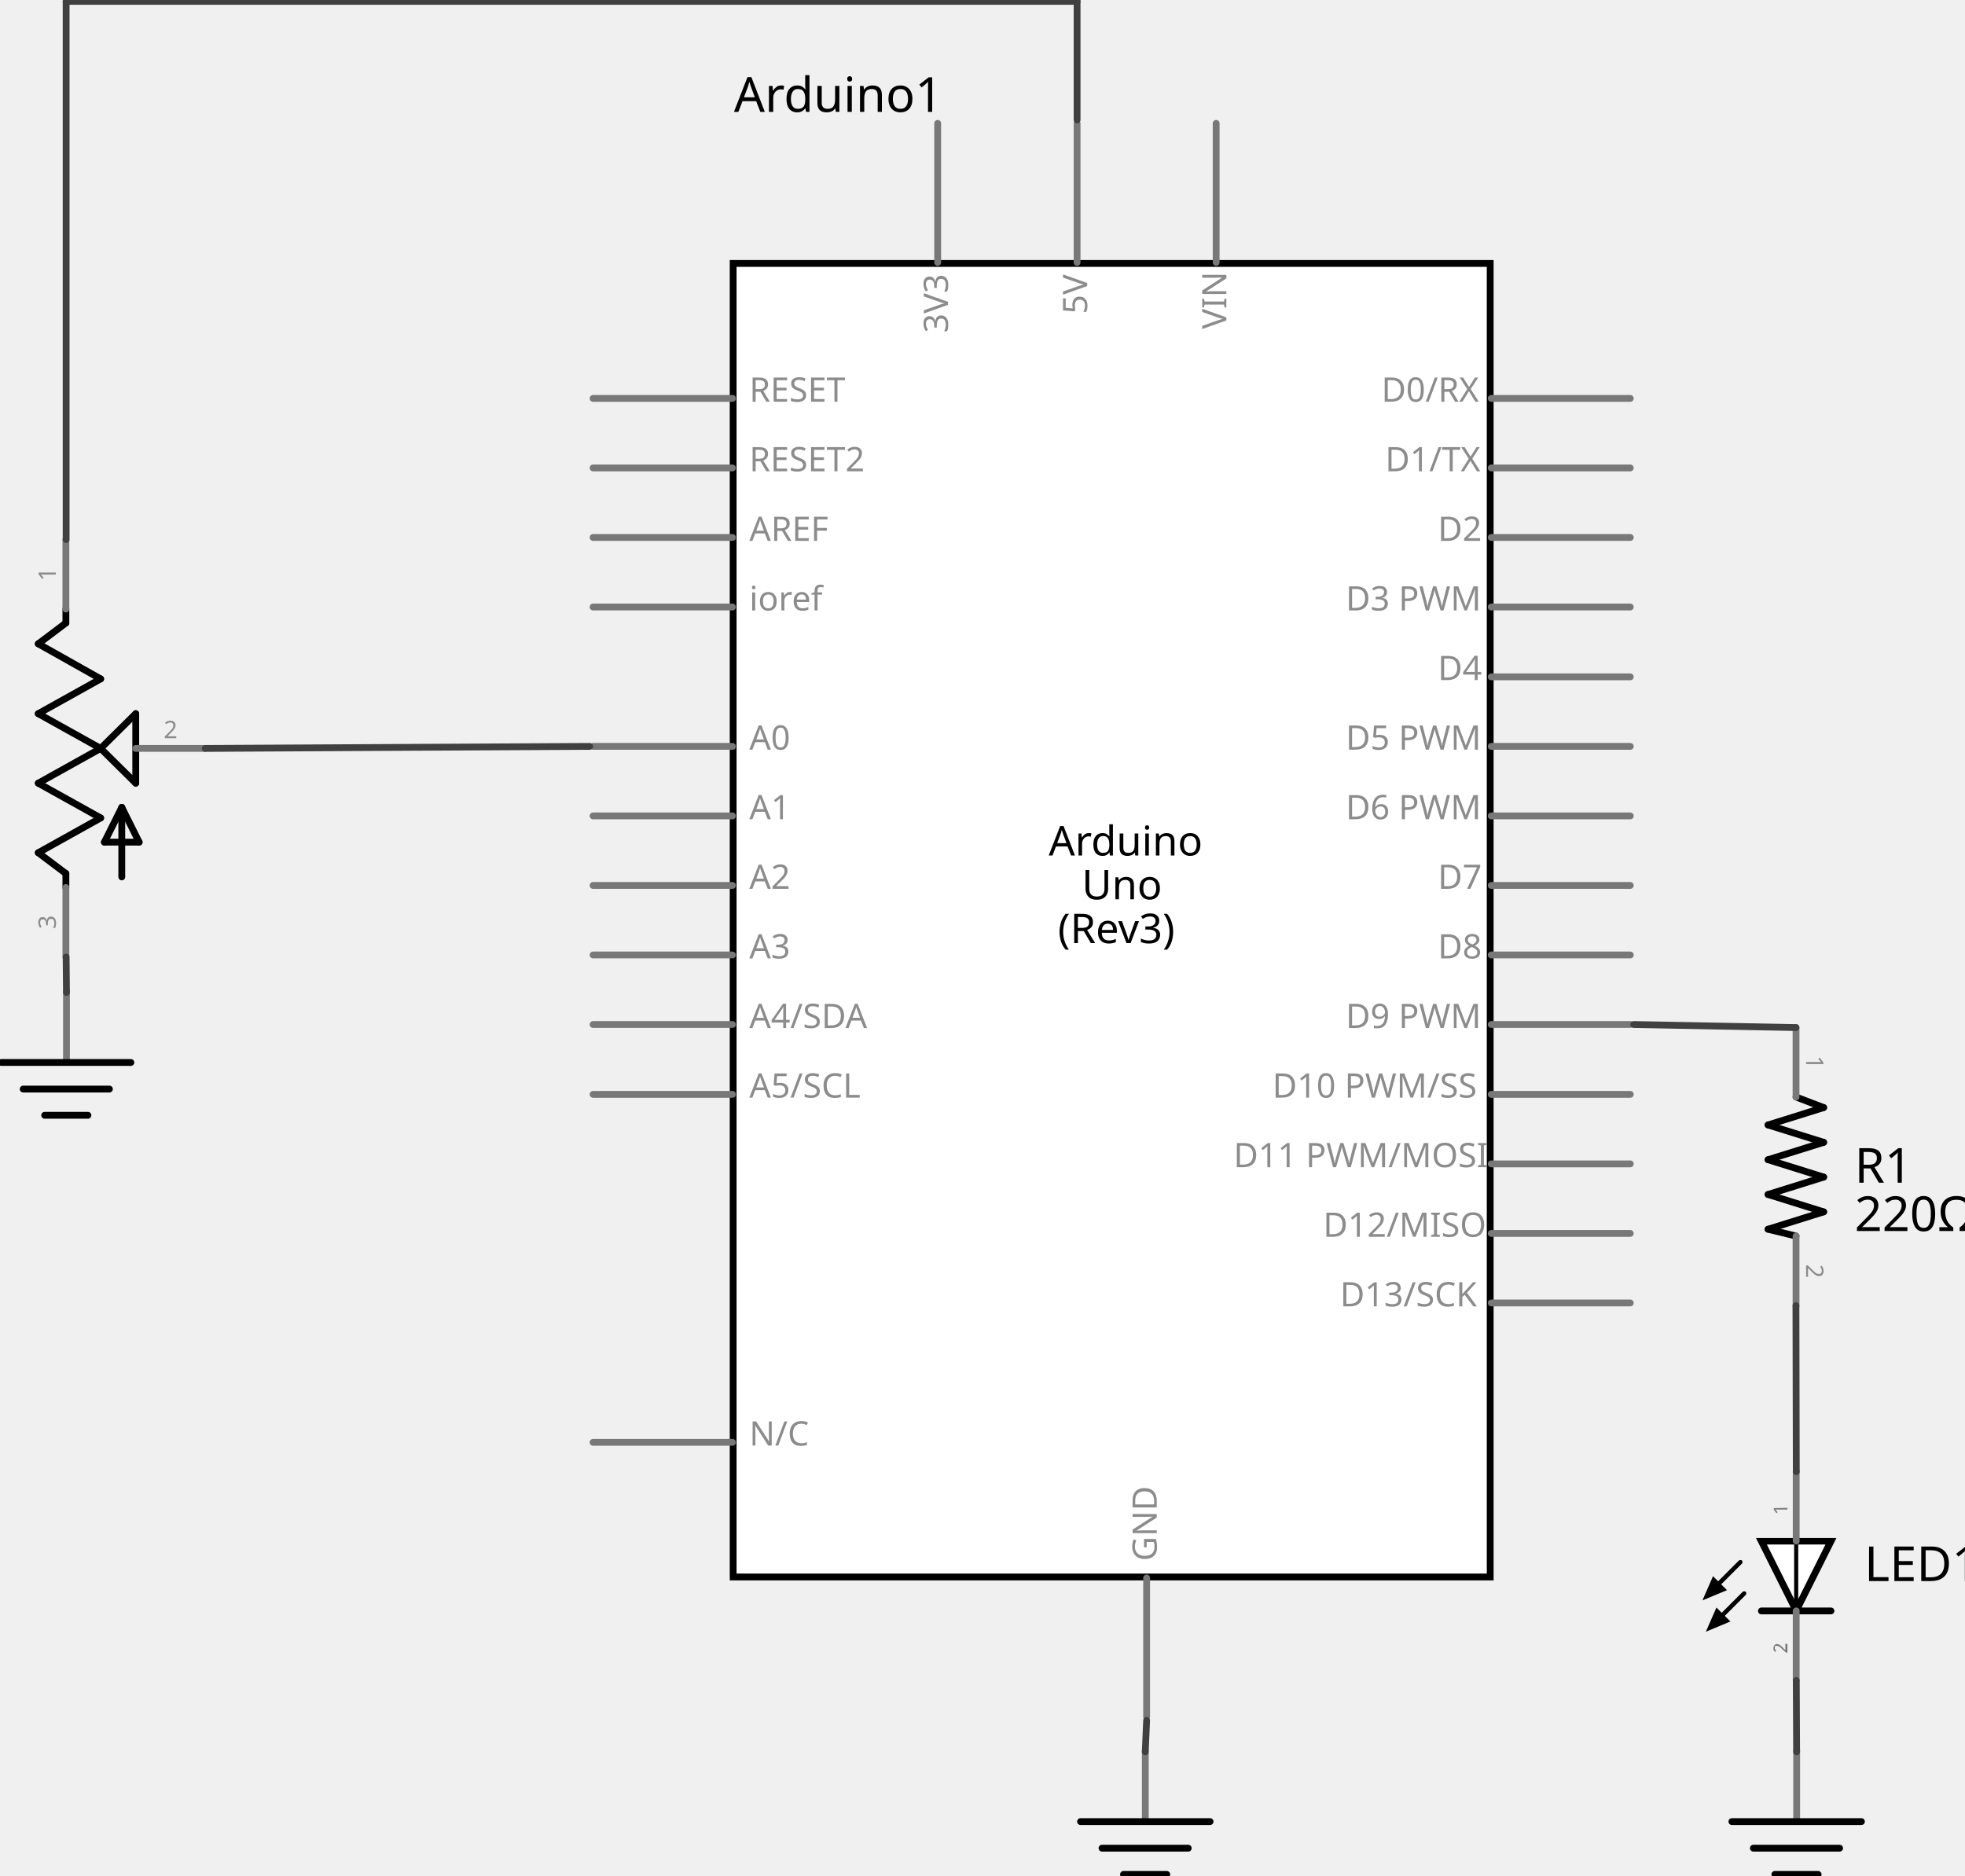
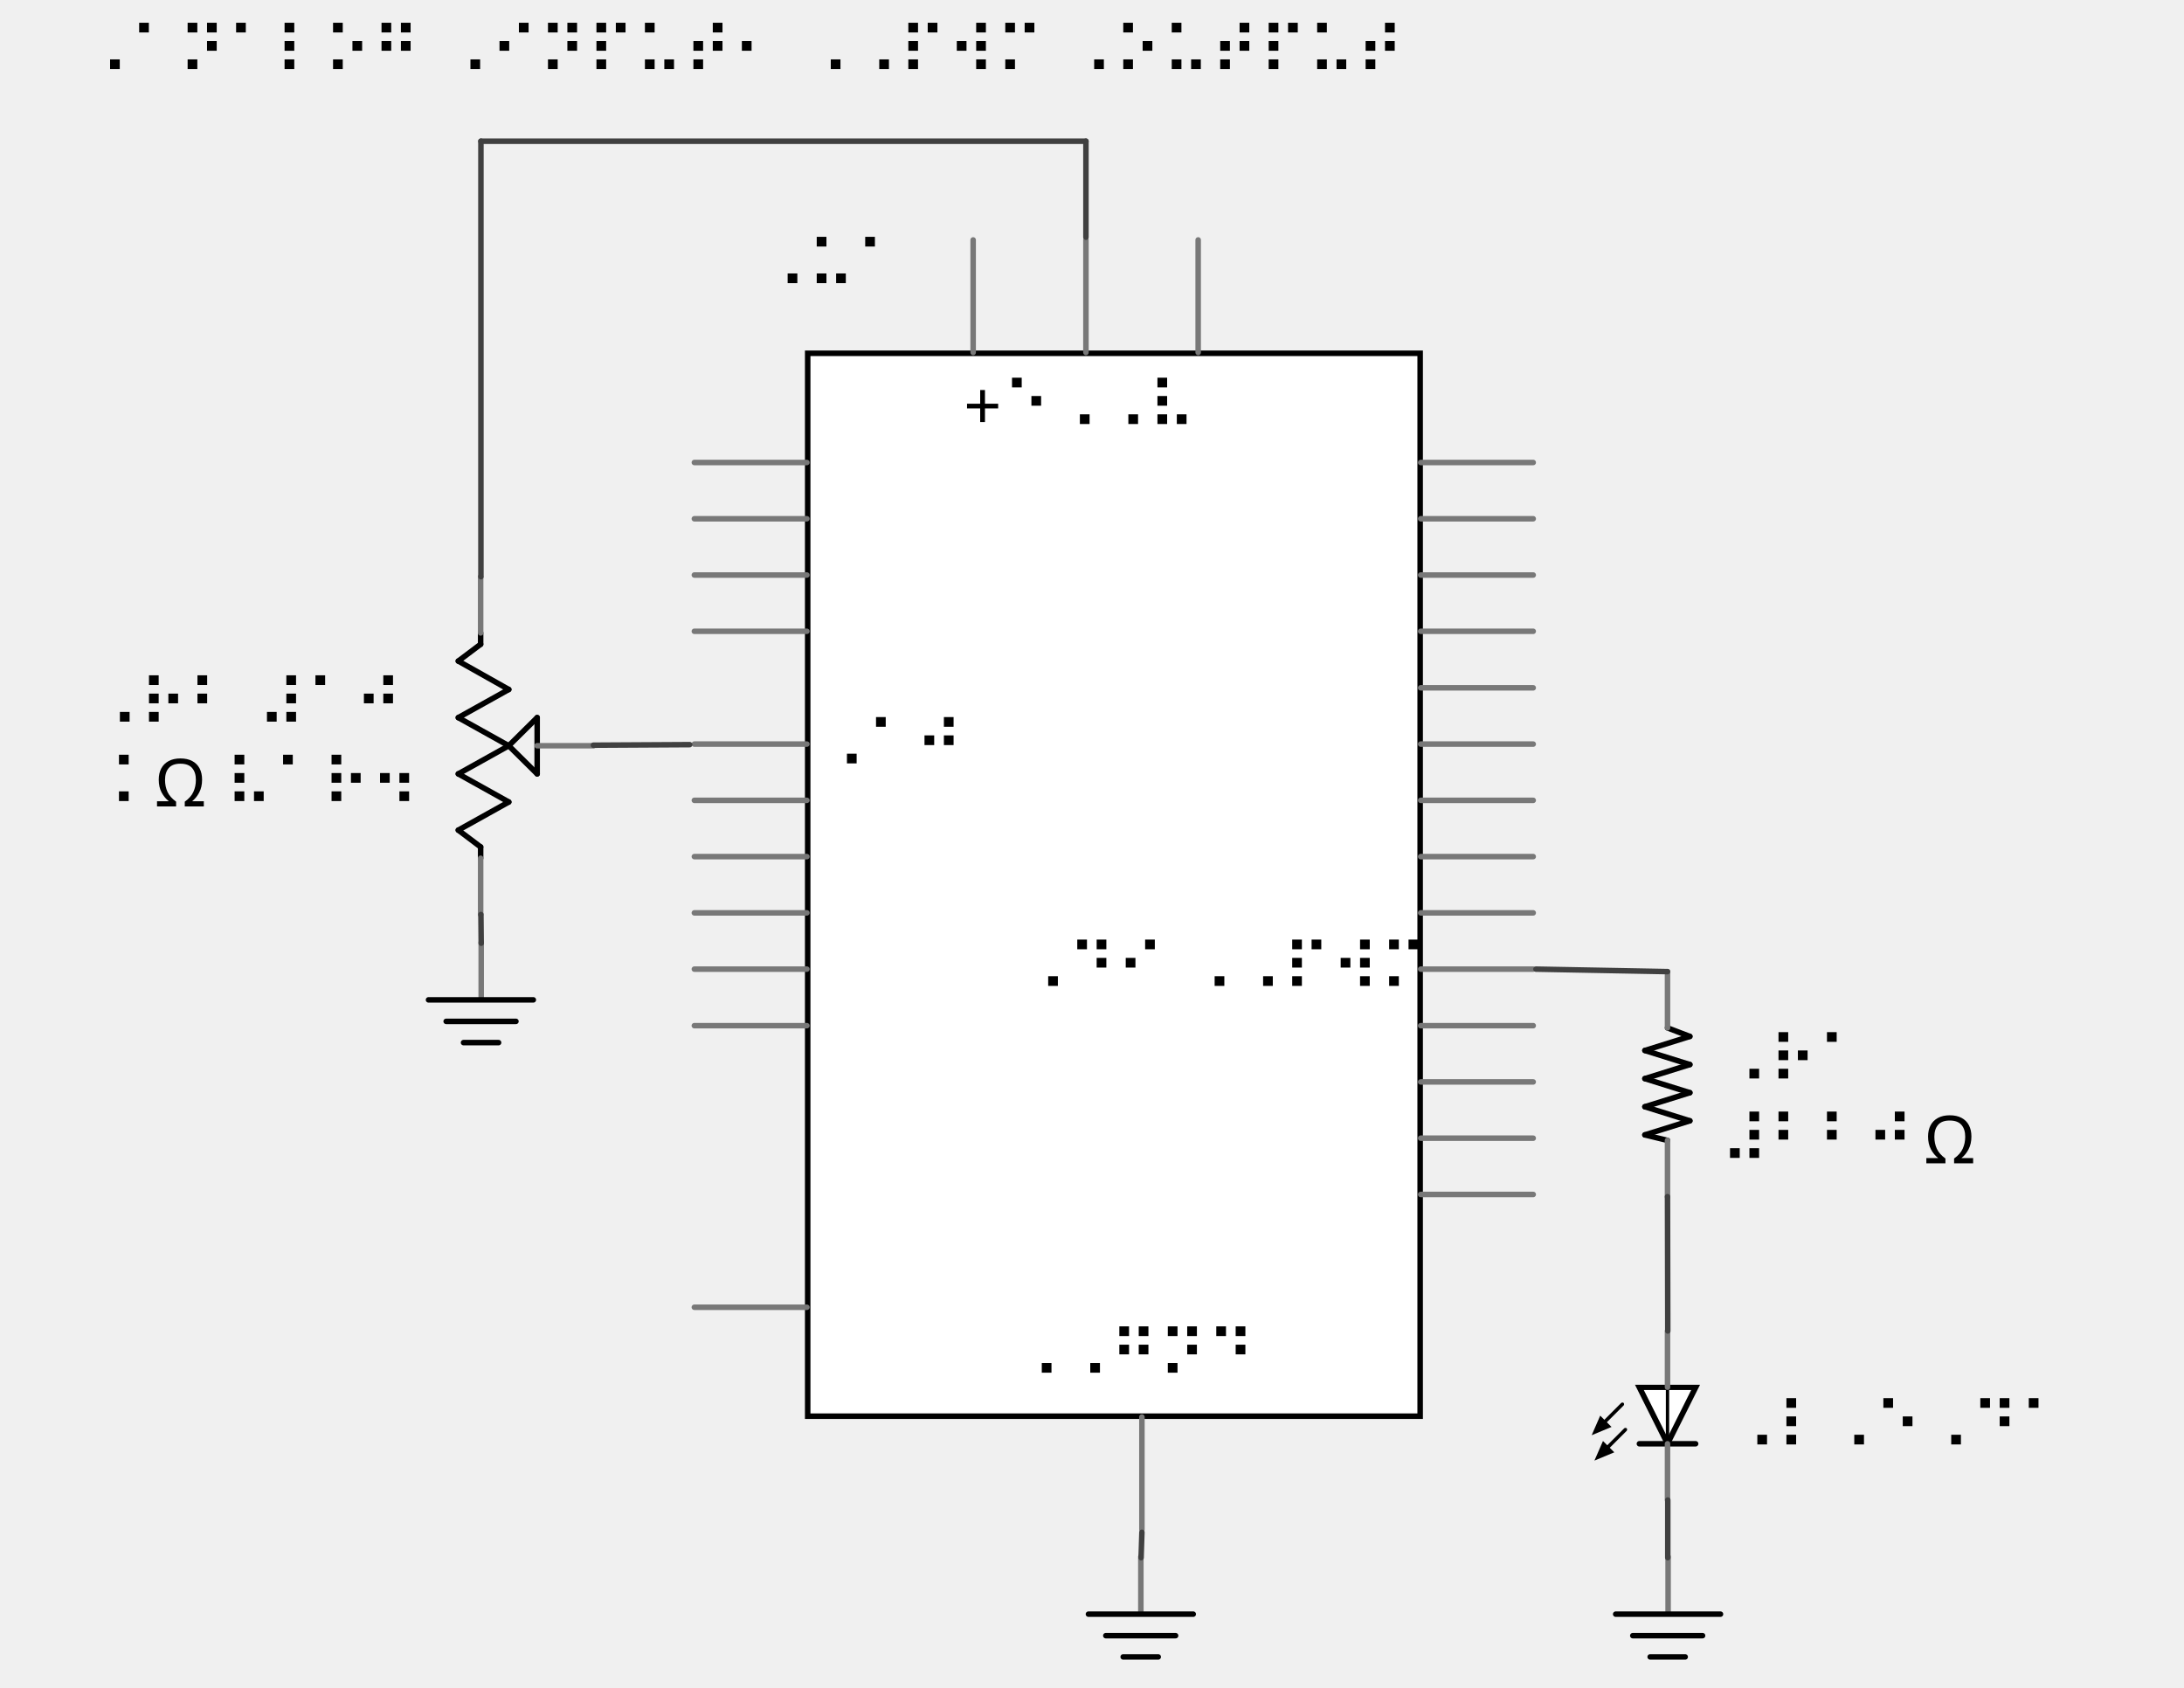
- <svg xmlns="http://www.w3.org/2000/svg" version="1.1" x="0px" y="0px" viewBox="0 0 576.5 550.4" style="enable-background:new 0 0 576.5 550.4;" xml:space="preserve">
+ <svg xmlns="http://www.w3.org/2000/svg" version="1.1" x="0px" y="0px" viewBox="0 0 792 612" style="enable-background:new 0 0 792 612;" xml:space="preserve">
  <style type="text/css">
	.st0{fill:#FFFFFF;stroke:#000000;stroke-width:2;stroke-linecap:round;}
	.st1{fill:none;stroke:#787878;stroke-width:2;stroke-linecap:round;}
	.st2{fill:none;}
	.st3{fill:none;stroke:#000000;stroke-width:2;stroke-linecap:round;}
- 	.st4{fill:#8C8C8C;}
- 	.st5{font-family:'ArialMT';}
- 	.st6{font-size:7.09px;}
- 	.st7{fill:#FFFFFF;}
- 	.st8{fill:#787878;}
- 	.st9{enable-background:new    ;}
- 	.st10{fill:none;stroke:#404040;stroke-width:2;stroke-linecap:round;}
- 	.st11{font-size:14.18px;}
- 	.st12{font-size:9.926px;}
- 	.st13{font-size:12.053px;}
+ 	.st4{fill:#FFFFFF;}
+ 	.st5{fill:#787878;}
+ 	.st6{fill:none;stroke:#404040;stroke-width:2;stroke-linecap:round;}
+ 	.st7{display:none;}
+ 	.st8{display:inline;enable-background:new    ;}
+ 	.st9{fill:#8C8C8C;}
+ 	.st10{font-family:'ArialMT';}
+ 	.st11{font-size:24px;}
+ 	.st12{font-family:'AppleBraille';}
+ 	.st13{display:inline;fill:#8C8C8C;}
+ 	.st14{display:inline;}
+ 	.st15{enable-background:new    ;}
</style>
  <g id="Layer_1">
-     <rect x="215.1" y="77.3" class="st0" width="222.1" height="385.4" />
-     <line id="connector61pin" class="st1" x1="437.5" y1="116.9" x2="478.3" y2="116.9" />
-     <line id="connector62pin" class="st1" x1="437.5" y1="137.3" x2="478.3" y2="137.3" />
-     <line id="connector63pin" class="st1" x1="437.5" y1="157.7" x2="478.3" y2="157.7" />
-     <line id="connector64pin" class="st1" x1="437.5" y1="178.1" x2="478.3" y2="178.1" />
-     <line id="connector65pin" class="st1" x1="437.5" y1="198.6" x2="478.3" y2="198.6" />
-     <line id="connector66pin" class="st1" x1="437.5" y1="219" x2="478.3" y2="219" />
-     <line id="connector67pin" class="st1" x1="437.5" y1="239.4" x2="478.3" y2="239.4" />
-     <line id="connector68pin" class="st1" x1="437.5" y1="259.8" x2="478.3" y2="259.8" />
-     <line id="connector51pin" class="st1" x1="437.5" y1="280.2" x2="478.3" y2="280.2" />
-     <line id="connector52pin" class="st1" x1="437.5" y1="300.6" x2="478.3" y2="300.6" />
-     <line id="connector53pin" class="st1" x1="437.5" y1="321.1" x2="478.3" y2="321.1" />
-     <line id="connector54pin" class="st1" x1="437.5" y1="341.5" x2="478.3" y2="341.5" />
-     <line id="connector55pin" class="st1" x1="437.5" y1="361.9" x2="478.3" y2="361.9" />
-     <line id="connector41pin" class="st2" x1="437.5" y1="382.3" x2="478.3" y2="382.3" />
-     <rect id="connector41terminal" x="478.3" y="381.3" class="st2" width="2" height="2" />
-     <line id="connector56pin" class="st1" x1="437.5" y1="382.3" x2="478.3" y2="382.3" />
-     <line id="connector43pin" class="st2" x1="174" y1="116.9" x2="214.9" y2="116.9" />
-     <rect id="connector43terminal" x="172" y="115.9" class="st2" width="2" height="2" />
-     <line id="connector85pin" class="st1" x1="174" y1="116.9" x2="214.9" y2="116.9" />
-     <line id="connector49pin" class="st1" x1="174" y1="137.3" x2="214.9" y2="137.3" />
-     <rect id="connector49terminal" x="172" y="136.3" class="st2" width="2" height="2" />
-     <line id="connector58pin" class="st1" x1="174" y1="157.7" x2="214.9" y2="157.7" />
-     <line id="connector84pin" class="st1" x1="174" y1="178.1" x2="214.9" y2="178.1" />
-     <line id="connector0pin" class="st1" x1="174" y1="219" x2="214.9" y2="219" />
-     <line id="connector1pin" class="st1" x1="174" y1="239.4" x2="214.9" y2="239.4" />
-     <line id="connector2pin" class="st1" x1="174" y1="259.8" x2="214.9" y2="259.8" />
-     <line id="connector3pin" class="st1" x1="174" y1="280.2" x2="214.9" y2="280.2" />
-     <line id="connector48pin" class="st2" x1="174" y1="300.6" x2="214.9" y2="300.6" />
-     <rect id="connector48terminal" x="172" y="299.7" class="st2" width="2" height="2" />
-     <line id="connector45pin" class="st2" x1="174" y1="300.6" x2="214.9" y2="300.6" />
-     <rect id="connector45terminal" x="172" y="299.7" class="st2" width="2" height="2" />
-     <line id="connector4pin" class="st2" x1="174" y1="300.6" x2="214.9" y2="300.6" />
-     <line id="connector39pin" class="st2" x1="174" y1="300.6" x2="214.9" y2="300.6" />
-     <rect id="connector39terminal" x="172" y="299.7" class="st2" width="2" height="2" />
-     <line id="connector47pin" class="st2" x1="174" y1="300.6" x2="214.9" y2="300.6" />
-     <rect id="connector47terminal" x="172" y="299.7" class="st2" width="2" height="2" />
-     <line id="connector42pin" class="st2" x1="174" y1="300.6" x2="214.9" y2="300.6" />
-     <rect id="connector42terminal" x="172" y="299.7" class="st2" width="2" height="2" />
-     <line id="connector59pin" class="st1" x1="174" y1="300.6" x2="214.9" y2="300.6" />
-     <line id="connector5pin" class="st2" x1="174" y1="321.1" x2="214.9" y2="321.1" />
-     <line id="connector60pin" class="st1" x1="174" y1="321.1" x2="214.9" y2="321.1" />
-     <line id="connector91pin" class="st1" x1="174" y1="423.2" x2="214.9" y2="423.2" />
-     <rect id="connector44terminal" x="335.4" y="503.8" class="st2" width="2" height="2" />
-     <rect id="connector50terminal" x="335.4" y="503.8" class="st2" width="2" height="2" />
-     <line id="connector89pin" class="st1" x1="336.4" y1="463" x2="336.4" y2="503.8" />
-     <line id="connector86pin" class="st1" x1="275.1" y1="36.2" x2="275.1" y2="77" />
-     <line id="connector40pin" class="st2" x1="316" y1="36.2" x2="316" y2="77" />
-     <rect id="connector40terminal" x="315" y="34.2" class="st2" width="2" height="2" />
-     <line id="connector46pin" class="st2" x1="316" y1="36.2" x2="316" y2="77" />
-     <rect id="connector46terminal" x="315" y="34.2" class="st2" width="2" height="2" />
-     <line id="connector87pin" class="st1" x1="316" y1="36.2" x2="316" y2="77" />
-     <line id="connector90pin" class="st1" x1="356.8" y1="36.2" x2="356.8" y2="77" />
-     <g>
-       <g transform="translate(3.92732,56.3993)">
-         <g id="schematic_1_">
-           <line class="st3" x1="15.4" y1="204" x2="15.4" y2="199.9" />
-           <line class="st3" x1="15.4" y1="199.9" x2="7.3" y2="193.8" />
-           <line class="st3" x1="7.3" y1="193.8" x2="25.6" y2="183.6" />
-           <line class="st3" x1="25.6" y1="183.6" x2="7.3" y2="173.4" />
-           <line class="st3" x1="7.3" y1="173.4" x2="25.6" y2="163.2" />
-           <line class="st3" x1="25.6" y1="163.2" x2="7.3" y2="153" />
-           <line class="st3" x1="7.3" y1="153" x2="25.6" y2="142.8" />
-           <line class="st3" x1="25.6" y1="142.8" x2="7.3" y2="132.5" />
-           <line class="st3" x1="7.3" y1="132.5" x2="15.4" y2="126.4" />
-           <line class="st3" x1="15.4" y1="126.4" x2="15.4" y2="122.3" />
-           <line class="st3" x1="25.6" y1="163.2" x2="35.9" y2="153" />
-           <line class="st3" x1="35.9" y1="173.4" x2="25.6" y2="163.2" />
-           <line class="st3" x1="35.9" y1="153" x2="35.9" y2="173.4" />
-           <line class="st3" x1="31.8" y1="200.9" x2="31.8" y2="180.5" />
-           <line class="st3" x1="31.8" y1="180.5" x2="36.9" y2="190.7" />
-           <line class="st3" x1="36.9" y1="190.7" x2="26.7" y2="190.7" />
-           <line class="st3" x1="26.7" y1="190.7" x2="31.8" y2="180.5" />
-           <line id="connector2pin_1_" class="st1" x1="15.4" y1="224.4" x2="15.4" y2="204" />
-           <g id="connector2terminal_1_">
- 				</g>
-           <g transform="matrix(1, 0, 0, 1, 2.19, 39.9502)">
-             <g>
-               <g transform="rotate(270)">
-                 <g>
-                   <text transform="matrix(1 0 0 1 -176.2372 10.2626)" class="st4 st5 st6">3</text>
-                 </g>
-               </g>
-             </g>
-           </g>
-           <line id="connector0pin_1_" class="st1" x1="15.4" y1="101.9" x2="15.4" y2="122.3" />
-           <g id="connector0terminal_1_">
- 				</g>
-           <g transform="matrix(1, 0, 0, 1, 2.19, 3.95)">
-             <g>
-               <g transform="rotate(270)">
-                 <g>
-                   <text transform="matrix(1 0 0 1 -110.1436 10.2626)" class="st4 st5 st6">1</text>
-                 </g>
-               </g>
-             </g>
-           </g>
-           <line id="connector1pin_1_" class="st1" x1="56.3" y1="163.2" x2="35.9" y2="163.2" />
-           <g id="connector1terminal_1_">
- 				</g>
-           <text transform="matrix(1 0 0 1 44.0888 160.1944)" class="st4 st5 st6">2</text>
-         </g>
-       </g>
-     </g>
-     <g>
-       <g transform="translate(176.273,152.968)">
-         <g id="schematic_2_">
-           <g>
-             <path d="M360.9,320.7h-10.2c-0.5,0-1-0.4-1-1c0-0.5,0.4-1,1-1h10.2c0.5,0,1,0.4,1,1C361.9,320.2,361.5,320.7,360.9,320.7z" />
-           </g>
-           <g>
-             <path d="M350.7,320.7h-10.2c-0.5,0-1-0.4-1-1c0-0.5,0.4-1,1-1h10.2c0.5,0,1,0.4,1,1C351.7,320.2,351.3,320.7,350.7,320.7z" />
-           </g>
-           <g>
-             <polygon class="st7" points="350.7,319.7 340.5,299.2 350.7,299.2 360.9,299.2      " />
-             <path d="M350.7,321.9l-11.8-23.6h23.6L350.7,321.9z M342.1,300.2l8.6,17.2l8.6-17.2H342.1z" />
-           </g>
-           <g>
-             <path d="M350.7,320.3c-0.3,0-0.6-0.3-0.6-0.6v-20.4c0-0.4,0.3-0.6,0.6-0.6c0.4,0,0.6,0.3,0.6,0.6v20.4       C351.4,320,351.1,320.3,350.7,320.3z" />
-           </g>
-           <g>
-             <path d="M327.8,312.6c-0.2,0-0.3-0.1-0.5-0.2c-0.2-0.2-0.2-0.7,0-0.9l6.6-6.6c0.2-0.2,0.7-0.2,0.9,0c0.2,0.3,0.2,0.7,0,0.9       l-6.6,6.6C328.1,312.6,327.9,312.6,327.8,312.6z" />
-           </g>
-           <g>
-             <path d="M328.8,321.8c-0.2,0-0.3-0.1-0.4-0.2c-0.2-0.2-0.2-0.6,0-0.9l6.6-6.6c0.2-0.2,0.7-0.2,0.9,0c0.2,0.2,0.2,0.7,0,0.9       l-6.6,6.6C329.1,321.8,329,321.8,328.8,321.8z" />
-           </g>
-           <g id="connector0pin_2_">
-             <path class="st8" d="M350.7,341.1c-0.5,0-1-0.4-1-1v-20.4c0-0.5,0.4-1,1-1c0.6,0,1,0.4,1,1v20.4       C351.7,340.6,351.3,341.1,350.7,341.1z" />
-           </g>
-           <g id="connector0terminal_2_">
-             <rect x="350.7" y="340.1" class="st2" width="0" height="0" />
-           </g>
-           <g transform="matrix(1, 0, 0, 1, 3.429, 6.4262)">
-             <g>
-               <g transform="rotate(270)">
-                 <g>
-                   <g class="st9">
-                     <path class="st8" d="M-323,344.7h-2.5v-0.4l1-1.1c0.1-0.1,0.3-0.3,0.4-0.4c0.1-0.1,0.2-0.2,0.3-0.4           c0.1-0.1,0.1-0.2,0.2-0.4c0-0.1,0.1-0.2,0.1-0.4c0-0.1,0-0.2,0-0.3c0-0.1-0.1-0.2-0.1-0.2c-0.1-0.1-0.1-0.1-0.2-0.1           c-0.1,0-0.2,0-0.3,0c-0.2,0-0.3,0-0.5,0.1c-0.1,0.1-0.3,0.2-0.4,0.3l-0.3-0.3c0.1-0.1,0.2-0.1,0.2-0.2           c0.1-0.1,0.2-0.1,0.3-0.2c0.1,0,0.2-0.1,0.3-0.1c0.1,0,0.2,0,0.3,0c0.2,0,0.3,0,0.5,0.1c0.1,0.1,0.3,0.1,0.4,0.2           c0.1,0.1,0.2,0.2,0.2,0.3c0.1,0.1,0.1,0.3,0.1,0.5c0,0.2,0,0.3-0.1,0.4c0,0.1-0.1,0.3-0.2,0.4c-0.1,0.1-0.2,0.3-0.3,0.4           c-0.1,0.1-0.2,0.3-0.4,0.4l-0.8,0.8v0h1.9L-323,344.7L-323,344.7z" />
-                   </g>
-                 </g>
-               </g>
-             </g>
-           </g>
-           <g id="connector1pin_2_">
-             <path class="st8" d="M350.7,300.2c-0.5,0-1-0.4-1-1v-20.4c0-0.5,0.4-1,1-1c0.6,0,1,0.4,1,1v20.4       C351.7,299.8,351.3,300.2,350.7,300.2z" />
-           </g>
-           <g id="connector1terminal_2_">
-             <polygon class="st2" points="350.7,278.8 350.7,278.8 350.7,278.8      " />
-           </g>
-           <g transform="matrix(1, 0, 0, 1, 3.429, 1.3462)">
-             <g>
-               <g transform="rotate(270)">
-                 <g>
-                   <g class="st9">
-                     <path class="st8" d="M-288.1,344.7h-0.5v-2.5c0-0.1,0-0.2,0-0.3c0-0.1,0-0.2,0-0.3c0-0.1,0-0.2,0-0.3c0-0.1,0-0.2,0-0.2           c0,0-0.1,0.1-0.1,0.1c0,0,0,0-0.1,0.1c0,0,0,0-0.1,0.1c0,0-0.1,0.1-0.1,0.1l-0.4,0.3l-0.3-0.3l1.1-0.8h0.4L-288.1,344.7           L-288.1,344.7L-288.1,344.7z" />
-                   </g>
-                 </g>
-               </g>
-             </g>
-           </g>
-           <g>
-             <path d="M323.2,316.6l3.1-7.1l4.1,4.1L323.2,316.6z" />
-           </g>
-           <g>
-             <path d="M324.2,325.8l3.1-7.1l4.1,4.1L324.2,325.8z" />
-           </g>
-         </g>
-       </g>
-     </g>
-     <g>
-       <g transform="translate(189.231,106.875)">
-         <g transform="matrix(0,1,-1,0,0,0)">
-           <g id="schematic_3_">
-             <line class="st3" x1="215" y1="-337.7" x2="218.1" y2="-345.8" />
-             <line class="st3" x1="218.1" y1="-345.8" x2="223.2" y2="-329.5" />
-             <line class="st3" x1="223.2" y1="-329.5" x2="228.3" y2="-345.8" />
-             <line class="st3" x1="228.3" y1="-345.8" x2="233.4" y2="-329.5" />
-             <line class="st3" x1="233.4" y1="-329.5" x2="238.5" y2="-345.8" />
-             <line class="st3" x1="238.5" y1="-345.8" x2="243.6" y2="-329.5" />
-             <line class="st3" x1="243.6" y1="-329.5" x2="248.7" y2="-345.8" />
-             <line class="st3" x1="248.7" y1="-345.8" x2="253.8" y2="-329.5" />
-             <line class="st3" x1="253.8" y1="-329.5" x2="255.8" y2="-337.7" />
-             <line id="connector1pin_3_" class="st1" x1="276.3" y1="-337.7" x2="255.8" y2="-337.7" />
-             <g id="connector1terminal_3_">
- 					</g>
-             <text transform="matrix(1 0 0 1 264.0771 -340.6537)" class="st4 st5 st6">2</text>
-             <line id="connector0pin_3_" class="st1" x1="194.6" y1="-337.7" x2="215" y2="-337.7" />
-             <g id="connector0terminal_3_">
- 					</g>
-             <text transform="matrix(1 0 0 1 202.8222 -340.6537)" class="st4 st5 st6">1</text>
-           </g>
-         </g>
-       </g>
-     </g>
+     <rect x="292.9" y="128.1" class="st0" width="222.1" height="385.4" />
+     <line id="connector61pin" class="st1" x1="515.2" y1="167.7" x2="556" y2="167.7" />
+     <line id="connector62pin" class="st1" x1="515.2" y1="188.1" x2="556" y2="188.1" />
+     <line id="connector63pin" class="st1" x1="515.2" y1="208.5" x2="556" y2="208.5" />
+     <line id="connector64pin" class="st1" x1="515.2" y1="228.9" x2="556" y2="228.9" />
+     <line id="connector65pin" class="st1" x1="515.2" y1="249.4" x2="556" y2="249.4" />
+     <line id="connector66pin" class="st1" x1="515.2" y1="269.8" x2="556" y2="269.8" />
+     <line id="connector67pin" class="st1" x1="515.2" y1="290.2" x2="556" y2="290.2" />
+     <line id="connector68pin" class="st1" x1="515.2" y1="310.6" x2="556" y2="310.6" />
+     <line id="connector51pin" class="st1" x1="515.2" y1="331" x2="556" y2="331" />
+     <line id="connector52pin" class="st1" x1="515.2" y1="351.4" x2="556" y2="351.4" />
+     <line id="connector53pin" class="st1" x1="515.2" y1="371.9" x2="556" y2="371.9" />
+     <line id="connector54pin" class="st1" x1="515.2" y1="392.3" x2="556" y2="392.3" />
+     <line id="connector55pin" class="st1" x1="515.2" y1="412.7" x2="556" y2="412.7" />
+     <line id="connector41pin" class="st2" x1="515.2" y1="433.1" x2="556" y2="433.1" />
+     <rect id="connector41terminal" x="556" y="432.1" class="st2" width="2" height="2" />
+     <line id="connector56pin" class="st1" x1="515.2" y1="433.1" x2="556" y2="433.1" />
+     <line id="connector43pin" class="st2" x1="251.8" y1="167.7" x2="292.6" y2="167.7" />
+     <rect id="connector43terminal" x="249.8" y="166.7" class="st2" width="2" height="2" />
+     <line id="connector85pin" class="st1" x1="251.8" y1="167.7" x2="292.6" y2="167.7" />
+     <line id="connector49pin" class="st1" x1="251.8" y1="188.1" x2="292.6" y2="188.1" />
+     <rect id="connector49terminal" x="249.8" y="187.1" class="st2" width="2" height="2" />
+     <line id="connector58pin" class="st1" x1="251.8" y1="208.5" x2="292.6" y2="208.5" />
+     <line id="connector84pin" class="st1" x1="251.8" y1="228.9" x2="292.6" y2="228.9" />
+     <line id="connector0pin" class="st1" x1="251.8" y1="269.8" x2="292.6" y2="269.8" />
+     <line id="connector1pin" class="st1" x1="251.8" y1="290.2" x2="292.6" y2="290.2" />
+     <line id="connector2pin" class="st1" x1="251.8" y1="310.6" x2="292.6" y2="310.6" />
+     <line id="connector3pin" class="st1" x1="251.8" y1="331" x2="292.6" y2="331" />
+     <line id="connector48pin" class="st2" x1="251.8" y1="351.4" x2="292.6" y2="351.4" />
+     <rect id="connector48terminal" x="249.8" y="350.5" class="st2" width="2" height="2" />
+     <line id="connector45pin" class="st2" x1="251.8" y1="351.4" x2="292.6" y2="351.4" />
+     <rect id="connector45terminal" x="249.8" y="350.5" class="st2" width="2" height="2" />
+     <line id="connector4pin" class="st2" x1="251.8" y1="351.4" x2="292.6" y2="351.4" />
+     <line id="connector39pin" class="st2" x1="251.8" y1="351.4" x2="292.6" y2="351.4" />
+     <rect id="connector39terminal" x="249.8" y="350.5" class="st2" width="2" height="2" />
+     <line id="connector47pin" class="st2" x1="251.8" y1="351.4" x2="292.6" y2="351.4" />
+     <rect id="connector47terminal" x="249.8" y="350.5" class="st2" width="2" height="2" />
+     <line id="connector42pin" class="st2" x1="251.8" y1="351.4" x2="292.6" y2="351.4" />
+     <rect id="connector42terminal" x="249.8" y="350.5" class="st2" width="2" height="2" />
+     <line id="connector59pin" class="st1" x1="251.8" y1="351.4" x2="292.6" y2="351.4" />
+     <line id="connector5pin" class="st2" x1="251.8" y1="371.9" x2="292.6" y2="371.9" />
+     <line id="connector60pin" class="st1" x1="251.8" y1="371.9" x2="292.6" y2="371.9" />
+     <line id="connector91pin" class="st1" x1="251.8" y1="474" x2="292.6" y2="474" />
+     <rect id="connector44terminal" x="413.1" y="554.6" class="st2" width="2" height="2" />
+     <rect id="connector50terminal" x="413.1" y="554.6" class="st2" width="2" height="2" />
+     <line id="connector89pin" class="st1" x1="414.1" y1="513.8" x2="414.1" y2="554.6" />
+     <line id="connector86pin" class="st1" x1="352.9" y1="87" x2="352.9" y2="127.8" />
+     <line id="connector40pin" class="st2" x1="393.8" y1="87" x2="393.8" y2="127.8" />
+     <rect id="connector40terminal" x="392.8" y="85" class="st2" width="2" height="2" />
+     <line id="connector46pin" class="st2" x1="393.8" y1="87" x2="393.8" y2="127.8" />
+     <rect id="connector46terminal" x="392.8" y="85" class="st2" width="2" height="2" />
+     <line id="connector87pin" class="st1" x1="393.8" y1="87" x2="393.8" y2="127.8" />
+     <line id="connector90pin" class="st1" x1="434.5" y1="87" x2="434.5" y2="127.8" />
+     <line class="st3" x1="174.3" y1="311.2" x2="174.3" y2="307.1" />
+     <line class="st3" x1="174.3" y1="307.1" x2="166.2" y2="301" />
+     <line class="st3" x1="166.2" y1="301" x2="184.5" y2="290.8" />
+     <line class="st3" x1="184.5" y1="290.8" x2="166.2" y2="280.6" />
+     <line class="st3" x1="166.2" y1="280.6" x2="184.5" y2="270.4" />
+     <line class="st3" x1="184.5" y1="270.4" x2="166.2" y2="260.2" />
+     <line class="st3" x1="166.2" y1="260.2" x2="184.5" y2="250" />
+     <line class="st3" x1="184.5" y1="250" x2="166.2" y2="239.7" />
+     <line class="st3" x1="166.2" y1="239.7" x2="174.3" y2="233.6" />
+     <line class="st3" x1="174.3" y1="233.6" x2="174.3" y2="229.5" />
+     <line class="st3" x1="184.5" y1="270.4" x2="194.8" y2="260.2" />
+     <line class="st3" x1="194.8" y1="280.6" x2="184.5" y2="270.4" />
+     <line class="st3" x1="194.8" y1="260.2" x2="194.8" y2="280.6" />
+     <line id="connector2pin_1_" class="st1" x1="174.3" y1="331.6" x2="174.3" y2="311.2" />
+     <line id="connector0pin_1_" class="st1" x1="174.3" y1="209.1" x2="174.3" y2="229.5" />
+     <line id="connector1pin_1_" class="st1" x1="215.2" y1="270.4" x2="194.8" y2="270.4" />
+     <path d="M614.9,524.5h-10.2c-0.5,0-1-0.4-1-1c0-0.5,0.4-1,1-1h10.2c0.5,0,1,0.4,1,1C615.9,524,615.5,524.5,614.9,524.5z" />
+     <path d="M604.7,524.5h-10.2c-0.5,0-1-0.4-1-1c0-0.5,0.4-1,1-1h10.2c0.5,0,1,0.4,1,1C605.7,524,605.3,524.5,604.7,524.5z" />
+     <polygon class="st4" points="604.7,523.5 594.5,503 604.7,503 614.9,503  " />
+     <path d="M604.7,525.7l-11.8-23.6h23.6L604.7,525.7z M596.1,504l8.6,17.2l8.6-17.2H596.1z" />
+     <path d="M604.7,524.1c-0.3,0-0.6-0.3-0.6-0.6v-20.4c0-0.4,0.3-0.6,0.6-0.6c0.4,0,0.6,0.3,0.6,0.6v20.4   C605.4,523.8,605.1,524.1,604.7,524.1z" />
+     <path d="M581.8,516.4c-0.2,0-0.3-0.1-0.5-0.2c-0.2-0.2-0.2-0.7,0-0.9l6.6-6.6c0.2-0.2,0.7-0.2,0.9,0c0.2,0.3,0.2,0.7,0,0.9   l-6.6,6.6C582.1,516.4,581.9,516.4,581.8,516.4z" />
+     <path d="M582.8,525.6c-0.2,0-0.3-0.1-0.4-0.2c-0.2-0.2-0.2-0.6,0-0.9l6.6-6.6c0.2-0.2,0.7-0.2,0.9,0c0.2,0.2,0.2,0.7,0,0.9   l-6.6,6.6C583.1,525.6,583,525.6,582.8,525.6z" />
+     <path class="st5" d="M604.7,544.9c-0.5,0-1-0.4-1-1v-20.4c0-0.5,0.4-1,1-1c0.6,0,1,0.4,1,1v20.4   C605.7,544.4,605.3,544.9,604.7,544.9z" />
+     <polygon class="st2" points="604.7,543.9 604.7,543.9 604.7,543.9  " />
+     <path class="st5" d="M604.7,504c-0.5,0-1-0.4-1-1v-20.4c0-0.5,0.4-1,1-1c0.6,0,1,0.4,1,1V503C605.7,503.6,605.3,504,604.7,504z" />
+     <path class="st2" d="M604.7,482.6L604.7,482.6L604.7,482.6z" />
+     <path d="M577.2,520.4l3.1-7.1l4.1,4.1L577.2,520.4z" />
+     <path d="M578.2,529.6l3.1-7.1l4.1,4.1L578.2,529.6z" />
+     <line class="st3" x1="604.7" y1="372.7" x2="612.8" y2="375.8" />
+     <line class="st3" x1="612.8" y1="375.8" x2="596.5" y2="380.9" />
+     <line class="st3" x1="596.5" y1="380.9" x2="612.8" y2="386" />
+     <line class="st3" x1="612.8" y1="386" x2="596.5" y2="391.1" />
+     <line class="st3" x1="596.5" y1="391.1" x2="612.8" y2="396.2" />
+     <line class="st3" x1="612.8" y1="396.2" x2="596.5" y2="401.3" />
+     <line class="st3" x1="596.5" y1="401.3" x2="612.8" y2="406.4" />
+     <line class="st3" x1="612.8" y1="406.4" x2="596.5" y2="411.5" />
+     <line class="st3" x1="596.5" y1="411.5" x2="604.7" y2="413.5" />
+     <line id="connector1pin_3_" class="st1" x1="604.7" y1="434" x2="604.7" y2="413.5" />
+     <g id="connector1terminal_3_">
+ 	</g>
+     <line id="connector0pin_3_" class="st1" x1="604.7" y1="352.3" x2="604.7" y2="372.7" />
+     <g id="connector0terminal_3_">
+ 	</g>
    <g>
      <g transform="translate(179.013,181.678)">
        <g id="schematic_4_">
-           <path id="connector0pin_4_" class="st1" d="M348.1,352.4V332" />
+           <path id="connector0pin_4_" class="st1" d="M425.9,403.2v-20.4" />
          <g id="connector0terminal_4_">
				</g>
-           <path id="path4098" class="st3" d="M329.1,352.8h38" />
-           <path id="path4100" class="st3" d="M335.4,360.6h25.3" />
-           <path id="path4102" class="st3" d="M354.4,368.3h-12.7" />
+           <path id="path4098" class="st3" d="M406.9,403.6h38" />
+           <path id="path4100" class="st3" d="M413.1,411.4h25.3" />
+           <path id="path4102" class="st3" d="M432.1,419.1h-12.7" />
        </g>
      </g>
    </g>
    <g>
      <g transform="translate(111.613,181.678)">
        <g id="schematic_5_">
-           <path id="connector0pin_5_" class="st1" d="M224.4,352.4V332" />
+           <path id="connector0pin_5_" class="st1" d="M302.1,403.2v-20.4" />
          <g id="connector0terminal_5_">
				</g>
-           <path id="path4098_1_" class="st3" d="M205.4,352.8h38" />
-           <path id="path4100_1_" class="st3" d="M211.7,360.6H237" />
-           <path id="path4102_1_" class="st3" d="M230.7,368.3H218" />
+           <path id="path4098_1_" class="st3" d="M283.1,403.6h38" />
+           <path id="path4100_1_" class="st3" d="M289.4,411.4h25.3" />
+           <path id="path4102_1_" class="st3" d="M308.4,419.1h-12.7" />
        </g>
      </g>
    </g>
    <g>
      <g transform="translate(0,103.143)">
        <g id="schematic_6_">
-           <path id="connector0pin_6_" class="st1" d="M19.5,208.2v-20.4" />
+           <path id="connector0pin_6_" class="st1" d="M174.5,259v-20.4" />
          <g id="connector0terminal_6_">
				</g>
-           <path id="path4098_2_" class="st3" d="M0.4,208.6h38" />
-           <path id="path4100_2_" class="st3" d="M6.8,216.4h25.3" />
-           <path id="path4102_2_" class="st3" d="M25.8,224.1H13.1" />
-         </g>
-       </g>
-     </g>
-     <g>
-       <line class="st10" x1="526.9" y1="301.5" x2="479.3" y2="300.6" />
-     </g>
-     <g>
-       <line class="st10" x1="527" y1="431.8" x2="526.9" y2="383.1" />
-     </g>
-     <g>
-       <line class="st10" x1="527.1" y1="514" x2="527" y2="493.1" />
-     </g>
-     <g>
-       <line class="st10" x1="336" y1="514" x2="336.4" y2="504.8" />
-     </g>
-     <g>
-       <line class="st10" x1="19.4" y1="280.8" x2="19.5" y2="291.2" />
-     </g>
-     <g>
-       <line class="st10" x1="60.2" y1="219.6" x2="173" y2="219" />
-     </g>
-     <g>
-       <line class="st10" x1="316" y1="0.4" x2="19.4" y2="0.4" />
-     </g>
-     <g>
-       <line class="st10" x1="316" y1="35.2" x2="316" y2="0.4" />
-     </g>
-     <g>
-       <line class="st10" x1="19.4" y1="0.4" x2="19.4" y2="158.3" />
-     </g>
+           <path id="path4098_2_" class="st3" d="M155.4,259.4h38" />
+           <path id="path4100_2_" class="st3" d="M161.8,267.2h25.3" />
+           <path id="path4102_2_" class="st3" d="M180.8,274.9h-12.7" />
+         </g>
+       </g>
+     </g>
+     <g>
+       <line class="st6" x1="604.7" y1="352.3" x2="557" y2="351.4" />
+     </g>
+     <g>
+       <line class="st6" x1="604.8" y1="482.6" x2="604.7" y2="433.9" />
+     </g>
+     <g>
+       <line class="st6" x1="604.8" y1="564.8" x2="604.8" y2="543.9" />
+     </g>
+     <g>
+       <line class="st6" x1="413.8" y1="564.8" x2="414.1" y2="555.6" />
+     </g>
+     <g>
+       <line class="st6" x1="174.4" y1="331.6" x2="174.5" y2="342" />
+     </g>
+     <g>
+       <line class="st6" x1="215.2" y1="270.2" x2="250.1" y2="270" />
+     </g>
+     <g>
+       <line class="st6" x1="393.8" y1="51.2" x2="174.4" y2="51.2" />
+     </g>
+     <g>
+       <line class="st6" x1="393.8" y1="86" x2="393.8" y2="51.2" />
+     </g>
+     <g>
+       <line class="st6" x1="174.4" y1="51.2" x2="174.4" y2="209.1" />
+     </g>
+     <line id="connector57pin" class="st2" x1="415.1" y1="512.8" x2="415.1" y2="553.6" />
+     <line id="connector44pin" class="st2" x1="415.1" y1="512.8" x2="415.1" y2="553.6" />
+     <line id="connector50pin" class="st2" x1="415.1" y1="512.8" x2="415.1" y2="553.6" />
+     <g id="Braille">
+ 	</g>
  </g>
-   <g id="plaintext">
-     <g id="partLabel">
+   <g id="plaintext_1_" class="st7">
+     <text transform="matrix(1 0 0 1 471.564 371.4328)" class="st8">
+       <tspan x="0" y="0" class="st9 st10 st11">D9</tspan>
+       <tspan x="30.7" y="0" class="st9 st12 st11"> </tspan>
+       <tspan x="38.9" y="0" class="st9 st10 st11">PWM</tspan>
+     </text>
+     <text transform="matrix(1 0 0 1 296.5865 289.7551)" class="st13 st10 st11">A0</text>
+     <g transform="rotate(270)" class="st14">
+       <g>
+         <text transform="matrix(1 0 0 1 -527.8359 416.1197)" class="st9 st10 st11">GND</text>
+       </g>
+     </g>
+     <g transform="rotate(270)" class="st14">
+       <g>
+         <text transform="matrix(1 0 0 1 -164.9423 395.7027)" class="st9 st10 st11">5V</text>
+       </g>
+     </g>
+     <g id="partLabel_7_" class="st14">
      <g transform="translate(74.1555,7.33852)">
-         <g id="schematicLabel">
-           <text transform="matrix(1 0 0 1 141.18 25.4827)" class="st5 st11">Arduino1</text>
-         </g>
-       </g>
-     </g>
-     <g id="partLabel_2_">
+         <g id="schematicLabel_7_">
+           <text transform="matrix(1 0 0 1 220.93 106.2827)" class="st10 st11">U1</text>
+         </g>
+       </g>
+     </g>
+     <g id="partLabel_1_" class="st14">
+       <g transform="translate(74.1555,7.33852)">
+         <g id="schematicLabel_1_">
+           <text transform="matrix(1 0 0 1 -44.7843 38.6637)" class="st15">
+             <tspan x="0" y="0" class="st10 st11">Analog</tspan>
+             <tspan x="74.7" y="0" class="st12 st11"> </tspan>
+             <tspan x="82.9" y="0" class="st10 st11">Input,</tspan>
+             <tspan x="143" y="0" class="st12 st11"> </tspan>
+             <tspan x="151.2" y="0" class="st10 st11">PWM</tspan>
+             <tspan x="209.8" y="0" class="st12 st11"> </tspan>
+             <tspan x="218" y="0" class="st10 st11">Output</tspan>
+           </text>
+         </g>
+       </g>
+     </g>
+     <g id="partLabel_6_" class="st14">
      <g transform="translate(191.098,159.343)">
-         <g id="schematicLabel_2_">
-           <text transform="matrix(1 0 0 1 355.882 304.5564)" class="st5 st11">LED1</text>
+         <g id="schematicLabel_6_">
+           <text transform="matrix(1 0 0 1 435.632 375.3564)" class="st10 st11">LED1</text>
+         </g>
+       </g>
+     </g>
+     <g id="partLabel_5_" class="st14">
+       <g transform="translate(190.085,118.129)">
+         <g id="schematicLabel_5_">
+           <text transform="matrix(1 0 0 1 433.773 299.6886)" class="st10 st11">R1</text>
+           <text transform="matrix(1 0 0 1 433.773 313.8692)" class="st10 st11">220Ω</text>
+         </g>
+       </g>
+     </g>
+     <g id="partLabel_4_" class="st14">
+       <g transform="translate(190.085,118.129)">
+         <g id="schematicLabel_4_">
+           <text transform="matrix(1 0 0 1 -72.9877 164.4802)" class="st15">
+             <tspan x="0" y="0" class="st10 st11">R2</tspan>
+             <tspan x="-74.2" y="28.8" class="st10 st11">10kΩ</tspan>
+             <tspan x="-17.5" y="28.8" class="st12 st11"> </tspan>
+             <tspan x="-9.3" y="28.8" class="st10 st11">var.</tspan>
+           </text>
+         </g>
+       </g>
+     </g>
+   </g>
+   <g id="Braille_1_">
+     <text transform="matrix(1 0 0 1 369.564 359.4328)" class="st12 st11">⠠⠙⠊ ⠠⠠⠏⠺⠍</text>
+     <text transform="matrix(1 0 0 1 296.5865 278.7551)" class="st12 st11">⠠⠁⠚</text>
+     <g transform="rotate(270)">
+       <g>
+         <text transform="matrix(0 1 -1 0 -499.6804 367.2439)" class="st12 st11">⠠⠠⠛⠝⠙</text>
+       </g>
+     </g>
+     <g transform="rotate(270)">
+       <g>
+         <text transform="matrix(0 1 -1 0 -155.6998 349.481)" class="st15">
+           <tspan x="0" y="0" class="st10 st11">+</tspan>
+           <tspan x="14" y="0" class="st12 st11">⠑⠠⠠⠧</tspan>
+         </text>
+       </g>
+     </g>
+     <g id="partLabel_10_">
+       <g transform="translate(74.1555,7.33852)">
+         <g id="schematicLabel_10_">
+           <text transform="matrix(1 0 0 1 200.93 97.2827)" class="st12 st11">⠠⠥⠁</text>
+         </g>
+       </g>
+     </g>
+     <g id="partLabel_9_">
+       <g transform="translate(74.1555,7.33852)">
+         <g id="schematicLabel_9_">
+           <text transform="matrix(1 0 0 1 -44.7843 19.6637)" class="st12 st11">⠠⠁⠝⠁⠇⠕⠛ ⠠⠊⠝⠏⠥⠞⠂ ⠠⠠⠏⠺⠍ ⠠⠕⠥⠞⠏⠥⠞</text>
+         </g>
+       </g>
+     </g>
+     <g id="partLabel_8_">
+       <g transform="translate(191.098,159.343)">
+         <g id="schematicLabel_8_">
+           <text transform="matrix(1 0 0 1 435.632 366.3564)" class="st12 st11">⠠⠇⠠⠑⠠⠙⠁</text>
        </g>
      </g>
    </g>
    <g id="partLabel_3_">
      <g transform="translate(190.085,118.129)">
        <g id="schematicLabel_3_">
-           <text transform="matrix(1 0 0 1 354.023 228.8886)" class="st5 st11">R1</text>
-           <text transform="matrix(1 0 0 1 354.023 243.0692)" class="st5 st11">220Ω</text>
-         </g>
-       </g>
-     </g>
-     <text transform="matrix(1 0 0 1 405.2827 117.8603)" class="st4 st5 st12">D0/RX</text>
-     <text transform="matrix(1 0 0 1 406.3882 138.2802)" class="st4 st5 st12">D1/TX</text>
-     <text transform="matrix(1 0 0 1 421.8296 158.6992)" class="st4 st5 st12">D2</text>
-     <text transform="matrix(1 0 0 1 394.814 179.1191)" class="st4 st5 st12">D3 PWM</text>
-     <text transform="matrix(1 0 0 1 421.8296 199.5381)" class="st4 st5 st12">D4</text>
-     <text transform="matrix(1 0 0 1 394.814 219.9551)" class="st4 st5 st12">D5 PWM</text>
-     <text transform="matrix(1 0 0 1 394.814 240.375)" class="st4 st5 st12">D6 PWM</text>
-     <text transform="matrix(1 0 0 1 421.8296 260.7939)" class="st4 st5 st12">D7</text>
-     <text transform="matrix(1 0 0 1 421.8296 281.2138)" class="st4 st5 st12">D8</text>
-     <text transform="matrix(1 0 0 1 394.814 301.6328)" class="st4 st5 st12">D9 PWM</text>
-     <text transform="matrix(1 0 0 1 373.2954 322.0527)" class="st4 st5 st12">D10 PWM/SS</text>
-     <text transform="matrix(1 0 0 1 361.9058 342.4697)" class="st4 st5 st12">D11 PWM/MOSI</text>
-     <text transform="matrix(1 0 0 1 388.1841 362.8886)" class="st4 st5 st12">D12/MISO</text>
-     <text transform="matrix(1 0 0 1 393.1431 383.3086)" class="st4 st5 st12">D13/SCK</text>
-     <text transform="matrix(1 0 0 1 219.8365 117.8603)" class="st4 st5 st12">RESET</text>
-     <text transform="matrix(1 0 0 1 219.8365 138.2802)" class="st4 st5 st12">RESET2</text>
-     <text transform="matrix(1 0 0 1 219.8365 158.6992)" class="st4 st5 st12">AREF</text>
-     <text transform="matrix(1 0 0 1 219.8365 179.1191)" class="st4 st5 st12">ioref</text>
-     <text transform="matrix(1 0 0 1 219.8365 219.9551)" class="st4 st5 st12">A0</text>
-     <text transform="matrix(1 0 0 1 219.8365 240.375)" class="st4 st5 st12">A1</text>
-     <text transform="matrix(1 0 0 1 219.8365 260.7939)" class="st4 st5 st12">A2</text>
-     <text transform="matrix(1 0 0 1 219.8365 281.2138)" class="st4 st5 st12">A3</text>
-     <text transform="matrix(1 0 0 1 219.8365 301.6328)" class="st4 st5 st12">A4/SDA</text>
-     <text transform="matrix(1 0 0 1 219.8365 322.0527)" class="st4 st5 st12">A5/SCL</text>
-     <text transform="matrix(1 0 0 1 219.8365 424.1474)" class="st4 st5 st12">N/C</text>
-     <line id="connector88pin" class="st2" x1="337.4" y1="462" x2="337.4" y2="502.8" />
-     <line id="connector57pin" class="st2" x1="337.4" y1="462" x2="337.4" y2="502.8" />
-     <line id="connector44pin" class="st2" x1="337.4" y1="462" x2="337.4" y2="502.8" />
-     <line id="connector50pin" class="st2" x1="337.4" y1="462" x2="337.4" y2="502.8" />
-     <g transform="rotate(270)">
-       <g>
-         <text transform="matrix(1 0 0 1 -458.0359 339.3697)" class="st4 st5 st12">GND</text>
-       </g>
-     </g>
-     <g transform="rotate(270)">
-       <g>
-         <text transform="matrix(1 0 0 1 -97.6609 278.1143)" class="st4 st5 st12">3V3</text>
-       </g>
-     </g>
-     <g transform="rotate(270)">
-       <g>
-         <text transform="matrix(1 0 0 1 -92.1423 318.9527)" class="st4 st5 st12">5V</text>
-       </g>
-     </g>
-     <g transform="rotate(270)">
-       <g>
-         <text transform="matrix(1 0 0 1 -96.5476 359.7896)" class="st4 st5 st12">VIN</text>
-       </g>
-     </g>
-     <text id="label" transform="matrix(1 0 0 1 307.6823 251.0097)" class="st5 st13">Arduino</text>
-     <text id="label_1_" transform="matrix(1 0 0 1 317.399 263.8681)" class="st5 st13">Uno</text>
-     <text id="label_2_" transform="matrix(1 0 0 1 310.3707 276.7246)" class="st5 st13">(Rev3)</text>
+           <text transform="matrix(1 0 0 1 433.773 274.8692)" class="st15">
+             <tspan x="0" y="0" class="st12 st11">⠠⠗⠁ </tspan>
+             <tspan x="0" y="28.8" class="st12 st11">⠼⠃⠃⠚ </tspan>
+             <tspan x="73.8" y="28.8" class="st10 st11">Ω</tspan>
+           </text>
+         </g>
+       </g>
+     </g>
+     <g id="partLabel_2_">
+       <g transform="translate(190.085,118.129)">
+         <g id="schematicLabel_2_">
+           <text transform="matrix(1 0 0 1 -157.1518 145.4802)" class="st15">
+             <tspan x="0" y="0" class="st12 st11">⠠⠗⠃ ⠼⠁⠚ </tspan>
+             <tspan x="6.7" y="28.8" class="st12 st11">⠅</tspan>
+             <tspan x="23.1" y="28.8" class="st10 st11">Ω</tspan>
+             <tspan x="41" y="28.8" class="st12 st11"> ⠧⠁⠗⠲</tspan>
+           </text>
+         </g>
+       </g>
+     </g>
  </g>
-   <g id="Braille">
- </g>
</svg>
